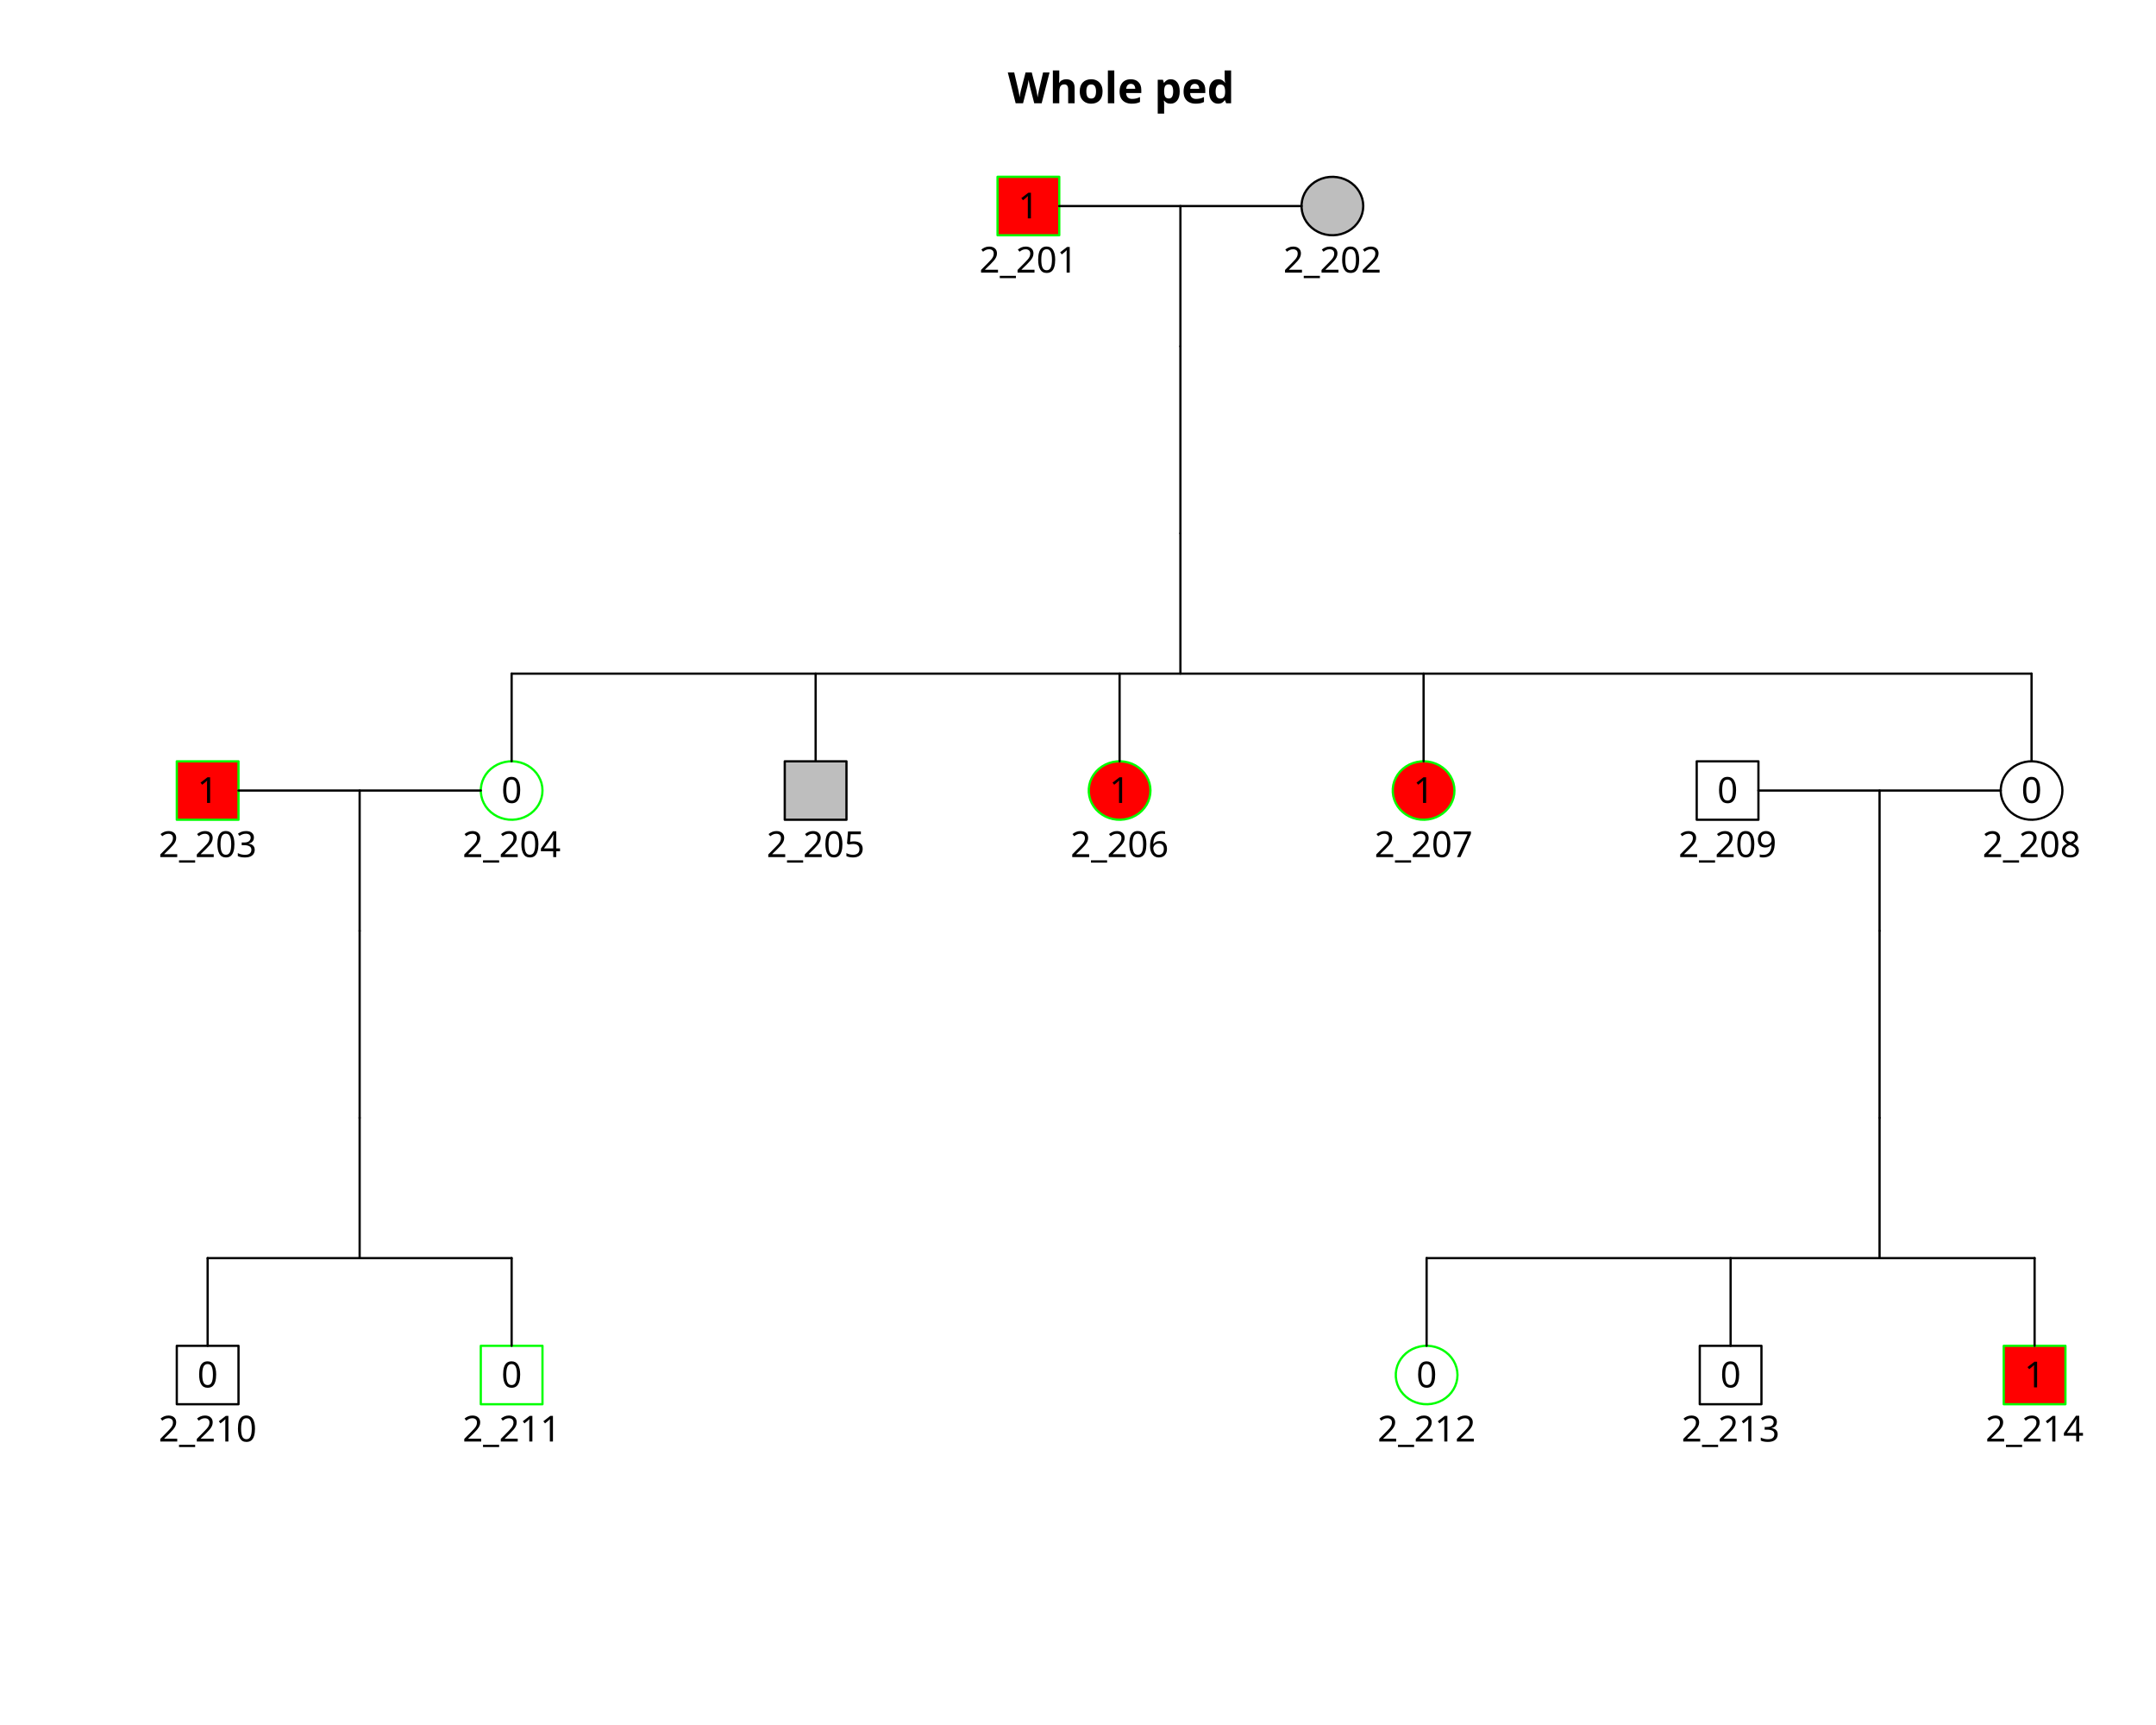
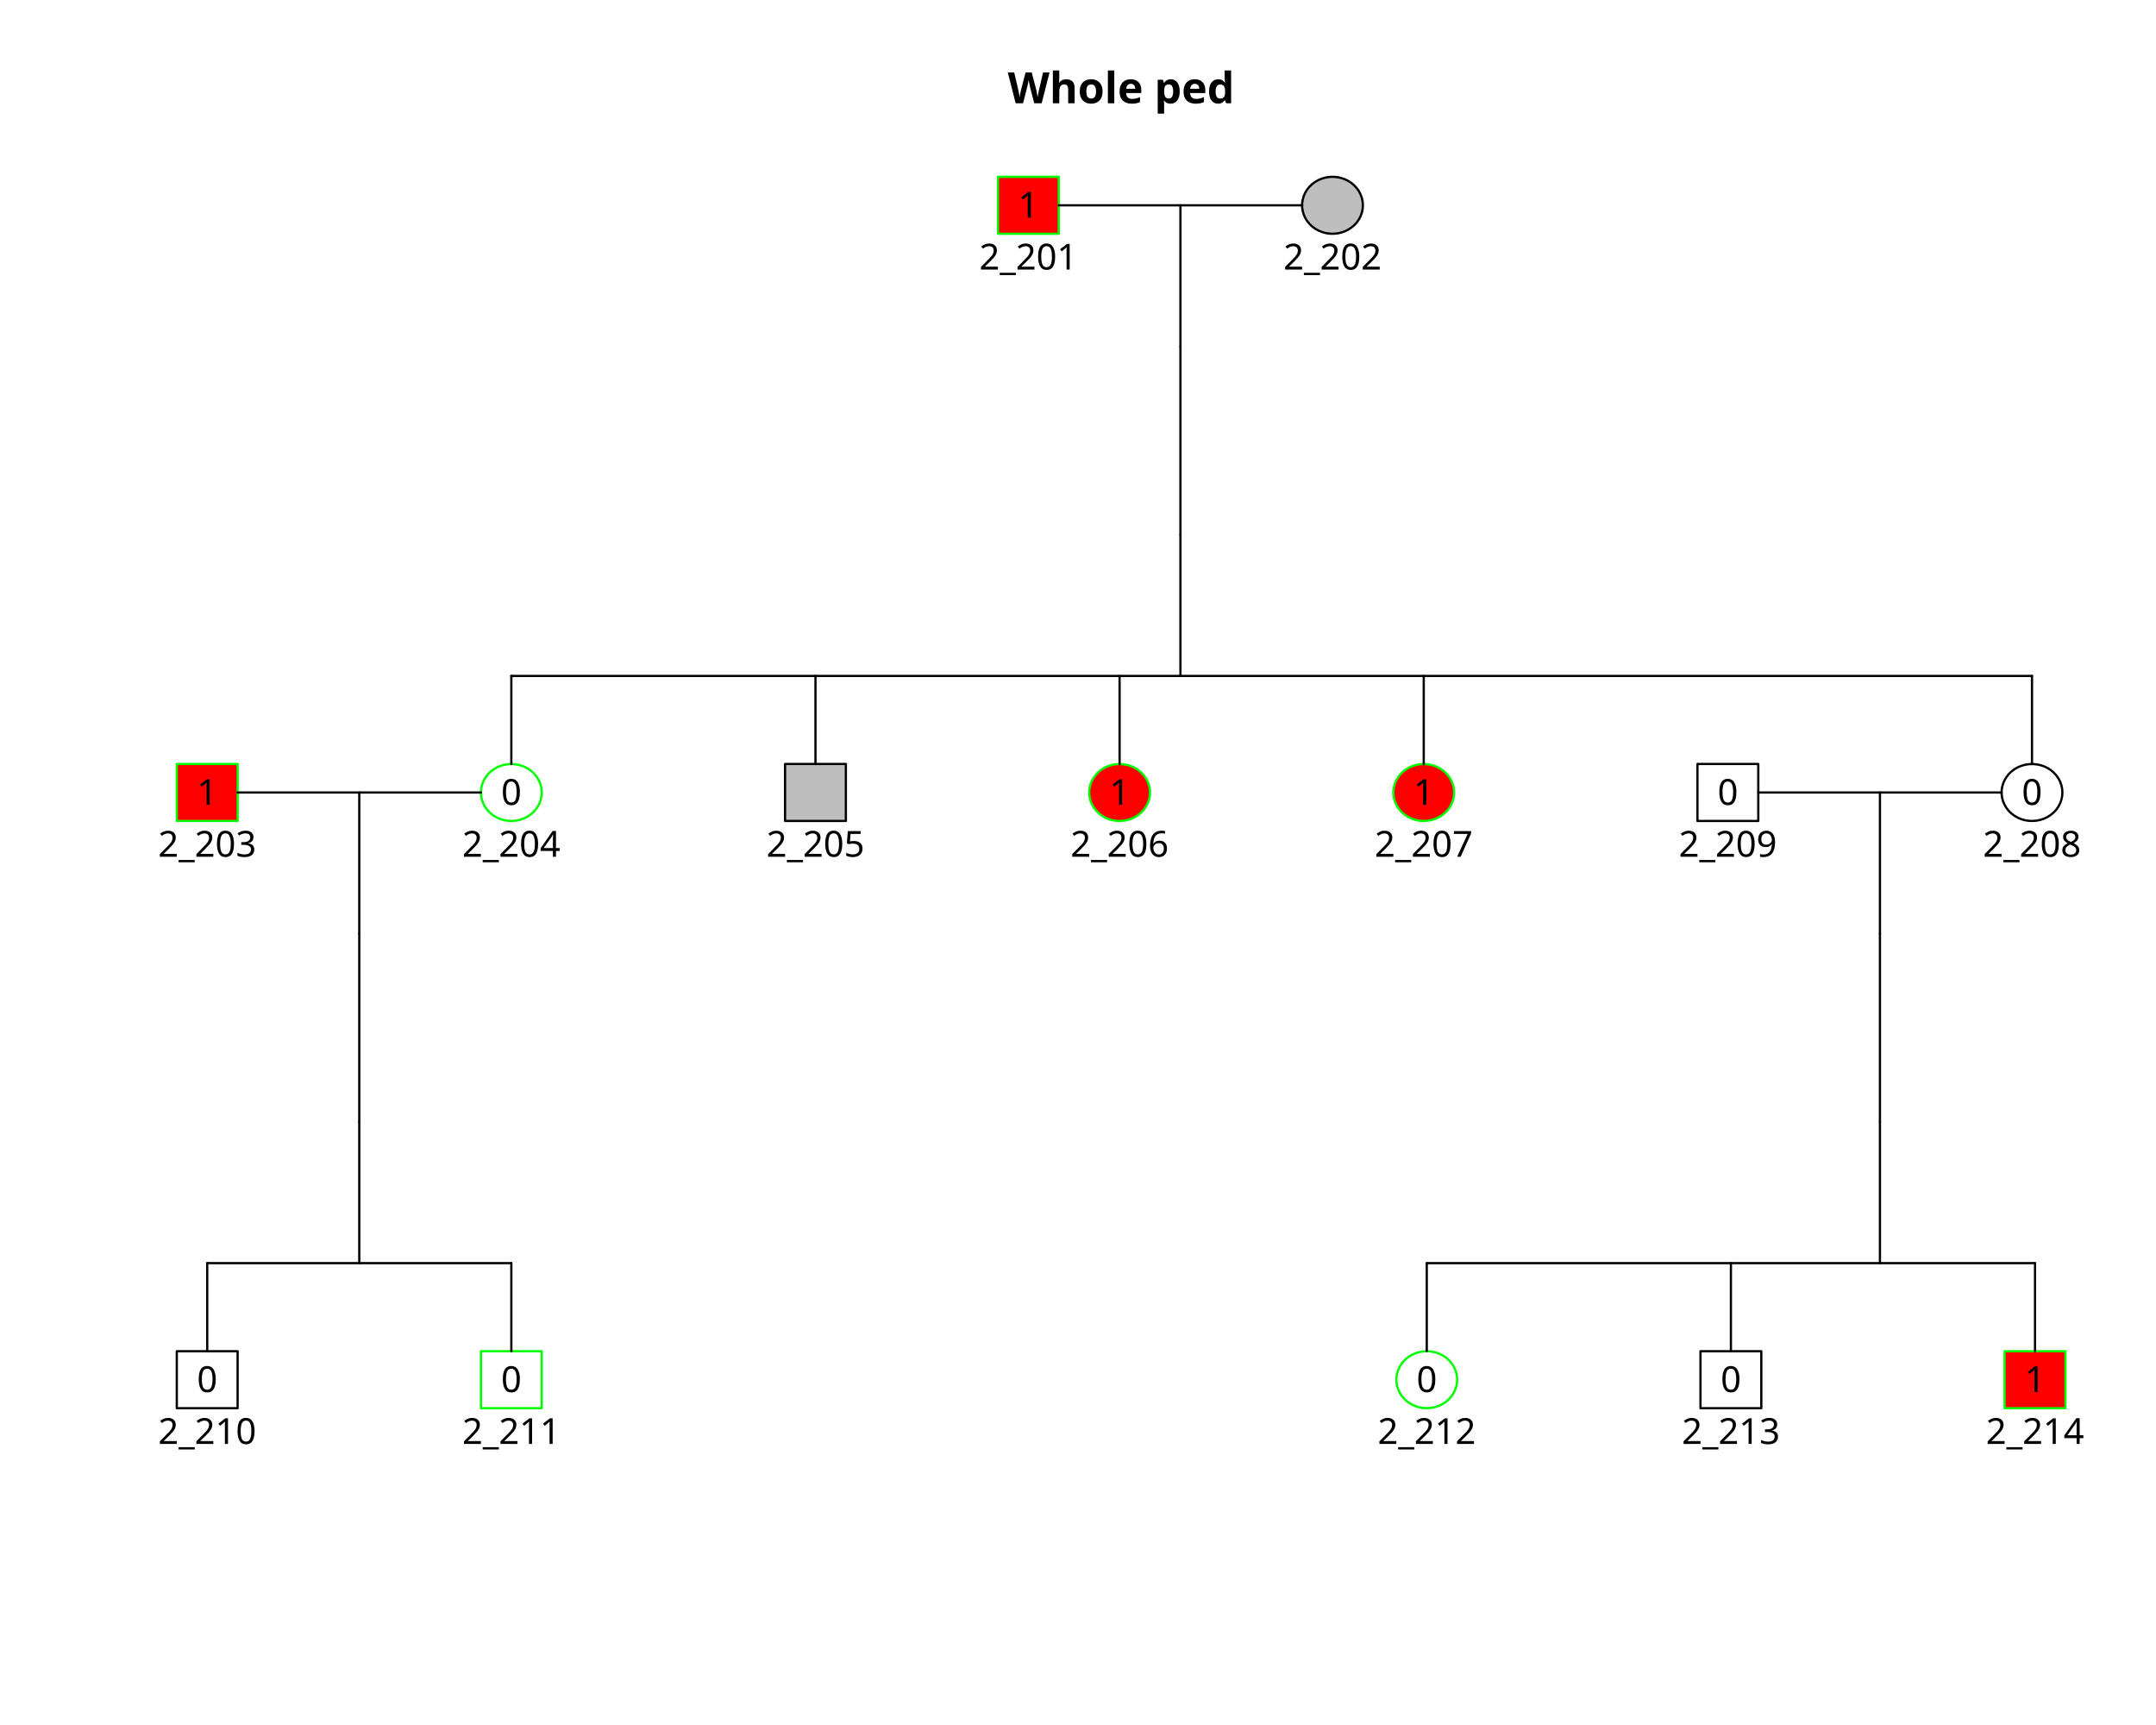
<svg xmlns="http://www.w3.org/2000/svg" class="svglite" data-engine-version="2.0" width="720.00pt" height="576.00pt" viewBox="0 0 720.00 576.00">
  <defs>
    <style type="text/css">
    .svglite line, .svglite polyline, .svglite polygon, .svglite path, .svglite rect, .svglite circle {
      fill: none;
      stroke: #000000;
      stroke-linecap: round;
      stroke-linejoin: round;
      stroke-miterlimit: 10.00;
    }
  </style>
  </defs>
  <rect width="100%" height="100%" style="stroke: none; fill: #FFFFFF;" />
  <defs>
    <clipPath id="cpMC4wMHw3MjAuMDB8MC4wMHw1NzYuMDA=">
      <rect x="0.00" y="0.00" width="720.00" height="576.00" />
    </clipPath>
  </defs>
  <g clip-path="url(#cpMC4wMHw3MjAuMDB8MC4wMHw1NzYuMDA=)">
    <text x="374.40" y="34.48" text-anchor="middle" style="font-size: 14.40px; font-weight: bold; font-family: sans;" textLength="68.84px" lengthAdjust="spacingAndGlyphs">Whole ped</text>
-     <polygon points="333.13,59.04 333.13,78.56 353.74,78.56 353.74,59.04 " style="stroke-width: 0.75; stroke: #00FF00; fill: #FF0000;" />
-     <polygon points="59.04,254.21 59.04,273.73 79.65,273.73 79.65,254.21 " style="stroke-width: 0.75; stroke: #00FF00; fill: #FF0000;" />
-     <polygon points="59.04,449.38 59.04,468.89 79.65,468.89 79.65,449.38 " style="stroke-width: 0.75; fill: #FFFFFF;" />
-     <polygon points="455.26,68.80 455.17,70.05 454.92,71.27 454.50,72.46 453.93,73.59 453.21,74.64 452.36,75.59 451.38,76.43 450.30,77.14 449.12,77.72 447.89,78.15 446.60,78.43 445.28,78.55 443.96,78.51 442.66,78.31 441.40,77.96 440.19,77.45 439.06,76.80 438.03,76.02 437.11,75.12 436.32,74.12 435.67,73.03 435.17,71.87 434.84,70.66 434.67,69.42 434.67,68.17 434.84,66.93 435.17,65.72 435.67,64.56 436.32,63.47 437.11,62.47 438.03,61.57 439.06,60.79 440.19,60.15 441.40,59.64 442.66,59.28 443.96,59.09 445.28,59.05 446.60,59.17 447.89,59.44 449.12,59.88 450.30,60.45 451.38,61.17 452.36,62.01 453.21,62.96 453.93,64.01 454.50,65.14 454.92,66.32 455.17,67.55 455.26,68.80 " style="stroke-width: 0.75; fill: #BEBEBE;" />
-     <polygon points="181.16,263.97 181.08,265.21 180.83,266.44 180.41,267.63 179.84,268.76 179.12,269.80 178.26,270.76 177.28,271.60 176.20,272.31 175.03,272.89 173.79,273.32 172.50,273.60 171.19,273.72 169.87,273.68 168.57,273.48 167.30,273.12 166.09,272.62 164.97,271.97 163.93,271.19 163.01,270.29 162.22,269.29 161.58,268.20 161.08,267.04 160.75,265.83 160.58,264.59 160.58,263.34 160.75,262.10 161.08,260.89 161.58,259.73 162.22,258.64 163.01,257.64 163.93,256.74 164.97,255.96 166.09,255.31 167.30,254.81 168.57,254.45 169.87,254.25 171.19,254.21 172.50,254.33 173.79,254.61 175.03,255.04 176.20,255.62 177.28,256.34 178.26,257.18 179.12,258.13 179.84,259.18 180.41,260.30 180.83,261.49 181.08,262.72 181.16,263.97 " style="stroke-width: 0.75; stroke: #00FF00; fill: #FFFFFF;" />
-     <polygon points="160.56,449.38 160.56,468.89 181.16,468.89 181.16,449.38 " style="stroke-width: 0.75; stroke: #00FF00; fill: #FFFFFF;" />
-     <polygon points="262.07,254.21 262.07,273.73 282.68,273.73 282.68,254.21 " style="stroke-width: 0.75; fill: #BEBEBE;" />
-     <polygon points="486.73,459.14 486.64,460.38 486.39,461.61 485.97,462.80 485.40,463.92 484.68,464.97 483.83,465.92 482.85,466.76 481.77,467.48 480.59,468.06 479.36,468.49 478.07,468.77 476.75,468.89 475.43,468.85 474.13,468.65 472.87,468.29 471.66,467.79 470.53,467.14 469.50,466.36 468.58,465.46 467.79,464.46 467.14,463.37 466.64,462.21 466.31,461.00 466.14,459.76 466.14,458.51 466.31,457.27 466.64,456.06 467.14,454.90 467.79,453.81 468.58,452.81 469.50,451.91 470.53,451.13 471.66,450.48 472.87,449.98 474.13,449.62 475.43,449.42 476.75,449.38 478.07,449.50 479.36,449.78 480.59,450.21 481.77,450.79 482.85,451.51 483.83,452.35 484.68,453.30 485.40,454.35 485.97,455.47 486.39,456.66 486.64,457.89 486.73,459.14 " style="stroke-width: 0.75; stroke: #00FF00; fill: #FFFFFF;" />
-     <polygon points="384.20,263.97 384.11,265.21 383.86,266.44 383.44,267.63 382.87,268.76 382.15,269.80 381.29,270.76 380.32,271.60 379.23,272.31 378.06,272.89 376.82,273.32 375.54,273.60 374.22,273.72 372.90,273.68 371.60,273.48 370.33,273.12 369.13,272.62 368.00,271.97 366.97,271.19 366.05,270.29 365.26,269.29 364.61,268.20 364.11,267.04 363.78,265.83 363.61,264.59 363.61,263.34 363.78,262.10 364.11,260.89 364.61,259.73 365.26,258.64 366.05,257.64 366.97,256.74 368.00,255.96 369.13,255.31 370.33,254.81 371.60,254.45 372.90,254.25 374.22,254.21 375.54,254.33 376.82,254.61 378.06,255.04 379.23,255.62 380.32,256.34 381.29,257.18 382.15,258.13 382.87,259.18 383.44,260.30 383.86,261.49 384.11,262.72 384.20,263.97 " style="stroke-width: 0.75; stroke: #00FF00; fill: #FF0000;" />
-     <polygon points="567.64,449.38 567.64,468.89 588.24,468.89 588.24,449.38 " style="stroke-width: 0.75; fill: #FFFFFF;" />
-     <polygon points="485.71,263.97 485.63,265.21 485.38,266.44 484.96,267.63 484.39,268.76 483.67,269.80 482.81,270.76 481.83,271.60 480.75,272.31 479.58,272.89 478.34,273.32 477.05,273.60 475.74,273.72 474.42,273.68 473.12,273.48 471.85,273.12 470.64,272.62 469.51,271.97 468.48,271.19 467.56,270.29 466.77,269.29 466.13,268.20 465.63,267.04 465.29,265.83 465.13,264.59 465.13,263.34 465.29,262.10 465.63,260.89 466.13,259.73 466.77,258.64 467.56,257.64 468.48,256.74 469.51,255.96 470.64,255.31 471.85,254.81 473.12,254.45 474.42,254.25 475.74,254.21 477.05,254.33 478.34,254.61 479.58,255.04 480.75,255.62 481.83,256.34 482.81,257.18 483.67,258.13 484.39,259.18 484.96,260.30 485.38,261.49 485.63,262.72 485.71,263.97 " style="stroke-width: 0.75; stroke: #00FF00; fill: #FF0000;" />
-     <polygon points="669.15,449.38 669.15,468.89 689.76,468.89 689.76,449.38 " style="stroke-width: 0.75; stroke: #00FF00; fill: #FF0000;" />
-     <polygon points="566.62,254.21 566.62,273.73 587.23,273.73 587.23,254.21 " style="stroke-width: 0.75; fill: #FFFFFF;" />
-     <polygon points="688.74,263.97 688.66,265.21 688.41,266.44 687.99,267.63 687.42,268.76 686.70,269.80 685.84,270.76 684.87,271.60 683.78,272.31 682.61,272.89 681.37,273.32 680.09,273.60 678.77,273.72 677.45,273.68 676.15,273.48 674.88,273.12 673.68,272.62 672.55,271.97 671.51,271.19 670.60,270.29 669.81,269.29 669.16,268.20 668.66,267.04 668.33,265.83 668.16,264.59 668.16,263.34 668.33,262.10 668.66,260.89 669.16,259.73 669.81,258.64 670.60,257.64 671.51,256.74 672.55,255.96 673.68,255.31 674.88,254.81 676.15,254.45 677.45,254.25 678.77,254.21 680.09,254.33 681.37,254.61 682.61,255.04 683.78,255.62 684.87,256.34 685.84,257.18 686.70,258.13 687.42,259.18 687.99,260.30 688.41,261.49 688.66,262.72 688.74,263.97 " style="stroke-width: 0.75; fill: #FFFFFF;" />
-     <text x="343.44" y="72.93" text-anchor="middle" style="font-size: 12.00px; font-family: sans;" textLength="6.67px" lengthAdjust="spacingAndGlyphs">1</text>
-     <text x="69.34" y="268.10" text-anchor="middle" style="font-size: 12.00px; font-family: sans;" textLength="6.67px" lengthAdjust="spacingAndGlyphs">1</text>
-     <text x="69.34" y="463.27" text-anchor="middle" style="font-size: 12.00px; font-family: sans;" textLength="6.67px" lengthAdjust="spacingAndGlyphs">0</text>
-     <text x="170.87" y="268.10" text-anchor="middle" style="font-size: 12.00px; font-family: sans;" textLength="6.67px" lengthAdjust="spacingAndGlyphs">0</text>
-     <text x="170.86" y="463.27" text-anchor="middle" style="font-size: 12.00px; font-family: sans;" textLength="6.67px" lengthAdjust="spacingAndGlyphs">0</text>
-     <text x="476.43" y="463.27" text-anchor="middle" style="font-size: 12.00px; font-family: sans;" textLength="6.67px" lengthAdjust="spacingAndGlyphs">0</text>
-     <text x="373.90" y="268.10" text-anchor="middle" style="font-size: 12.00px; font-family: sans;" textLength="6.67px" lengthAdjust="spacingAndGlyphs">1</text>
-     <text x="577.94" y="463.27" text-anchor="middle" style="font-size: 12.00px; font-family: sans;" textLength="6.67px" lengthAdjust="spacingAndGlyphs">0</text>
-     <text x="475.42" y="268.10" text-anchor="middle" style="font-size: 12.00px; font-family: sans;" textLength="6.67px" lengthAdjust="spacingAndGlyphs">1</text>
-     <text x="679.46" y="463.26" text-anchor="middle" style="font-size: 12.00px; font-family: sans;" textLength="6.67px" lengthAdjust="spacingAndGlyphs">1</text>
-     <text x="576.92" y="268.10" text-anchor="middle" style="font-size: 12.00px; font-family: sans;" textLength="6.67px" lengthAdjust="spacingAndGlyphs">0</text>
-     <text x="678.45" y="268.10" text-anchor="middle" style="font-size: 12.00px; font-family: sans;" textLength="6.67px" lengthAdjust="spacingAndGlyphs">0</text>
-     <text x="343.44" y="91.02" text-anchor="middle" style="font-size: 12.00px; font-family: sans;" textLength="33.37px" lengthAdjust="spacingAndGlyphs">2_201</text>
-     <text x="69.34" y="286.19" text-anchor="middle" style="font-size: 12.00px; font-family: sans;" textLength="33.37px" lengthAdjust="spacingAndGlyphs">2_203</text>
-     <text x="69.34" y="481.35" text-anchor="middle" style="font-size: 12.00px; font-family: sans;" textLength="33.37px" lengthAdjust="spacingAndGlyphs">2_210</text>
-     <text x="444.95" y="91.02" text-anchor="middle" style="font-size: 12.00px; font-family: sans;" textLength="33.37px" lengthAdjust="spacingAndGlyphs">2_202</text>
-     <text x="170.86" y="286.19" text-anchor="middle" style="font-size: 12.00px; font-family: sans;" textLength="33.37px" lengthAdjust="spacingAndGlyphs">2_204</text>
-     <text x="170.86" y="481.35" text-anchor="middle" style="font-size: 12.00px; font-family: sans;" textLength="33.37px" lengthAdjust="spacingAndGlyphs">2_211</text>
-     <text x="272.38" y="286.19" text-anchor="middle" style="font-size: 12.00px; font-family: sans;" textLength="33.37px" lengthAdjust="spacingAndGlyphs">2_205</text>
-     <text x="476.42" y="481.35" text-anchor="middle" style="font-size: 12.00px; font-family: sans;" textLength="33.37px" lengthAdjust="spacingAndGlyphs">2_212</text>
-     <text x="373.89" y="286.19" text-anchor="middle" style="font-size: 12.00px; font-family: sans;" textLength="33.37px" lengthAdjust="spacingAndGlyphs">2_206</text>
-     <text x="577.94" y="481.35" text-anchor="middle" style="font-size: 12.00px; font-family: sans;" textLength="33.37px" lengthAdjust="spacingAndGlyphs">2_213</text>
-     <text x="475.41" y="286.19" text-anchor="middle" style="font-size: 12.00px; font-family: sans;" textLength="33.37px" lengthAdjust="spacingAndGlyphs">2_207</text>
-     <text x="679.46" y="481.35" text-anchor="middle" style="font-size: 12.00px; font-family: sans;" textLength="33.37px" lengthAdjust="spacingAndGlyphs">2_214</text>
-     <text x="576.92" y="286.19" text-anchor="middle" style="font-size: 12.00px; font-family: sans;" textLength="33.37px" lengthAdjust="spacingAndGlyphs">2_209</text>
-     <text x="678.44" y="286.19" text-anchor="middle" style="font-size: 12.00px; font-family: sans;" textLength="33.37px" lengthAdjust="spacingAndGlyphs">2_208</text>
-     <line x1="353.74" y1="68.80" x2="434.65" y2="68.80" style="stroke-width: 0.75;" />
-     <line x1="79.65" y1="263.97" x2="160.56" y2="263.97" style="stroke-width: 0.75;" />
-     <line x1="587.23" y1="263.97" x2="668.14" y2="263.97" style="stroke-width: 0.75;" />
-     <line x1="170.86" y1="254.21" x2="170.86" y2="224.93" style="stroke-width: 0.75;" />
-     <line x1="272.38" y1="254.21" x2="272.38" y2="224.93" style="stroke-width: 0.75;" />
-     <line x1="373.89" y1="254.21" x2="373.89" y2="224.93" style="stroke-width: 0.75;" />
-     <line x1="475.41" y1="254.21" x2="475.41" y2="224.93" style="stroke-width: 0.75;" />
-     <line x1="678.44" y1="254.21" x2="678.44" y2="224.93" style="stroke-width: 0.75;" />
-     <line x1="170.86" y1="224.93" x2="678.44" y2="224.93" style="stroke-width: 0.75;" />
-     <line x1="394.20" y1="224.93" x2="394.20" y2="178.09" style="stroke-width: 0.75;" />
-     <line x1="394.20" y1="178.09" x2="394.20" y2="115.64" style="stroke-width: 0.75;" />
-     <line x1="394.20" y1="115.64" x2="394.20" y2="68.80" style="stroke-width: 0.75;" />
-     <line x1="69.34" y1="449.38" x2="69.34" y2="420.10" style="stroke-width: 0.75;" />
-     <line x1="170.86" y1="449.38" x2="170.86" y2="420.10" style="stroke-width: 0.75;" />
-     <line x1="69.34" y1="420.10" x2="170.86" y2="420.10" style="stroke-width: 0.75;" />
-     <line x1="120.10" y1="420.10" x2="120.10" y2="373.26" style="stroke-width: 0.75;" />
-     <line x1="120.10" y1="373.26" x2="120.10" y2="310.81" style="stroke-width: 0.75;" />
-     <line x1="120.10" y1="310.81" x2="120.10" y2="263.97" style="stroke-width: 0.75;" />
-     <line x1="476.42" y1="449.38" x2="476.42" y2="420.10" style="stroke-width: 0.75;" />
-     <line x1="577.94" y1="449.38" x2="577.94" y2="420.10" style="stroke-width: 0.75;" />
-     <line x1="679.46" y1="449.38" x2="679.46" y2="420.10" style="stroke-width: 0.75;" />
-     <line x1="476.42" y1="420.10" x2="679.46" y2="420.10" style="stroke-width: 0.75;" />
-     <line x1="627.68" y1="420.10" x2="627.68" y2="373.26" style="stroke-width: 0.75;" />
-     <line x1="627.68" y1="373.26" x2="627.68" y2="310.81" style="stroke-width: 0.75;" />
-     <line x1="627.68" y1="310.81" x2="627.68" y2="263.97" style="stroke-width: 0.75;" />
+     <polygon points="333.27,59.04 333.27,78.06 353.58,78.06 353.58,59.04 " style="stroke-width: 0.75; stroke: #00FF00; fill: #FF0000;" />
+     <polygon points="59.04,255.11 59.04,274.13 79.35,274.13 79.35,255.11 " style="stroke-width: 0.75; stroke: #00FF00; fill: #FF0000;" />
+     <polygon points="59.04,451.19 59.04,470.21 79.35,470.21 79.35,451.19 " style="stroke-width: 0.75; fill: #FFFFFF;" />
+     <polygon points="455.14,68.55 455.06,69.77 454.81,70.96 454.40,72.12 453.84,73.22 453.13,74.24 452.28,75.17 451.32,75.98 450.25,76.68 449.10,77.25 447.88,77.67 446.61,77.94 445.31,78.05 444.01,78.02 442.73,77.82 441.48,77.47 440.29,76.98 439.18,76.35 438.16,75.59 437.25,74.71 436.48,73.74 435.84,72.68 435.35,71.55 435.02,70.37 434.85,69.16 434.85,67.94 435.02,66.73 435.35,65.55 435.84,64.42 436.48,63.36 437.25,62.39 438.16,61.51 439.18,60.75 440.29,60.12 441.48,59.63 442.73,59.28 444.01,59.08 445.31,59.04 446.61,59.16 447.88,59.43 449.10,59.85 450.25,60.42 451.32,61.11 452.28,61.93 453.13,62.86 453.84,63.88 454.40,64.98 454.81,66.14 455.06,67.33 455.14,68.55 " style="stroke-width: 0.75; fill: #BEBEBE;" />
+     <polygon points="180.92,264.62 180.83,265.84 180.59,267.04 180.18,268.19 179.61,269.29 178.90,270.31 178.06,271.24 177.09,272.06 176.03,272.76 174.87,273.32 173.65,273.74 172.38,274.01 171.09,274.13 169.79,274.09 168.50,273.90 167.25,273.55 166.06,273.06 164.95,272.42 163.93,271.66 163.03,270.79 162.25,269.81 161.61,268.75 161.12,267.62 160.79,266.44 160.63,265.23 160.63,264.01 160.79,262.81 161.12,261.63 161.61,260.50 162.25,259.44 163.03,258.46 163.93,257.58 164.95,256.82 166.06,256.19 167.25,255.70 168.50,255.35 169.79,255.16 171.09,255.12 172.38,255.24 173.65,255.51 174.87,255.93 176.03,256.49 177.09,257.19 178.06,258.01 178.90,258.94 179.61,259.96 180.18,261.06 180.59,262.21 180.83,263.41 180.92,264.62 " style="stroke-width: 0.75; stroke: #00FF00; fill: #FFFFFF;" />
+     <polygon points="160.61,451.19 160.61,470.21 180.92,470.21 180.92,451.19 " style="stroke-width: 0.75; stroke: #00FF00; fill: #FFFFFF;" />
+     <polygon points="262.17,255.11 262.17,274.13 282.48,274.13 282.48,255.11 " style="stroke-width: 0.75; fill: #BEBEBE;" />
+     <polygon points="486.63,460.70 486.55,461.91 486.30,463.11 485.89,464.27 485.32,465.36 484.61,466.39 483.77,467.31 482.81,468.13 481.74,468.83 480.58,469.39 479.36,469.81 478.09,470.09 476.80,470.20 475.50,470.16 474.21,469.97 472.97,469.62 471.78,469.13 470.66,468.50 469.64,467.74 468.74,466.86 467.96,465.89 467.32,464.82 466.83,463.69 466.50,462.52 466.34,461.31 466.34,460.09 466.50,458.88 466.83,457.70 467.32,456.57 467.96,455.51 468.74,454.53 469.64,453.66 470.66,452.90 471.78,452.27 472.97,451.77 474.21,451.43 475.50,451.23 476.80,451.19 478.09,451.31 479.36,451.58 480.58,452.00 481.74,452.57 482.81,453.26 483.77,454.08 484.61,455.01 485.32,456.03 485.89,457.13 486.30,458.29 486.55,459.48 486.63,460.70 " style="stroke-width: 0.75; stroke: #00FF00; fill: #FFFFFF;" />
+     <polygon points="384.05,264.62 383.97,265.84 383.72,267.04 383.31,268.19 382.74,269.29 382.03,270.31 381.19,271.24 380.22,272.06 379.16,272.76 378.00,273.32 376.78,273.74 375.51,274.01 374.22,274.13 372.92,274.09 371.63,273.90 370.38,273.55 369.19,273.06 368.08,272.42 367.06,271.66 366.16,270.79 365.38,269.81 364.74,268.75 364.25,267.62 363.92,266.44 363.76,265.23 363.76,264.01 363.92,262.81 364.25,261.63 364.74,260.50 365.38,259.44 366.16,258.46 367.06,257.58 368.08,256.82 369.19,256.19 370.38,255.70 371.63,255.35 372.92,255.16 374.22,255.12 375.51,255.24 376.78,255.51 378.00,255.93 379.16,256.49 380.22,257.19 381.19,258.01 382.03,258.94 382.74,259.96 383.31,261.06 383.72,262.21 383.97,263.41 384.05,264.62 " style="stroke-width: 0.75; stroke: #00FF00; fill: #FF0000;" />
+     <polygon points="567.88,451.19 567.88,470.21 588.19,470.21 588.19,451.19 " style="stroke-width: 0.75; fill: #FFFFFF;" />
+     <polygon points="485.61,264.62 485.53,265.84 485.28,267.04 484.87,268.19 484.31,269.29 483.60,270.31 482.75,271.24 481.79,272.06 480.72,272.76 479.57,273.32 478.35,273.74 477.08,274.01 475.78,274.13 474.48,274.09 473.20,273.90 471.95,273.55 470.76,273.06 469.65,272.42 468.63,271.66 467.72,270.79 466.95,269.81 466.31,268.75 465.82,267.62 465.49,266.44 465.32,265.23 465.32,264.01 465.49,262.81 465.82,261.63 466.31,260.50 466.95,259.44 467.72,258.46 468.63,257.58 469.65,256.82 470.76,256.19 471.95,255.70 473.20,255.35 474.48,255.16 475.78,255.12 477.08,255.24 478.35,255.51 479.57,255.93 480.72,256.49 481.79,257.19 482.75,258.01 483.60,258.94 484.31,259.96 484.87,261.06 485.28,262.21 485.53,263.41 485.61,264.62 " style="stroke-width: 0.75; stroke: #00FF00; fill: #FF0000;" />
+     <polygon points="669.45,451.19 669.45,470.21 689.76,470.21 689.76,451.19 " style="stroke-width: 0.75; stroke: #00FF00; fill: #FF0000;" />
+     <polygon points="566.87,255.11 566.87,274.13 587.18,274.13 587.18,255.11 " style="stroke-width: 0.75; fill: #FFFFFF;" />
+     <polygon points="688.74,264.62 688.66,265.84 688.41,267.04 688.00,268.19 687.44,269.29 686.73,270.31 685.88,271.24 684.92,272.06 683.85,272.76 682.70,273.32 681.48,273.74 680.21,274.01 678.91,274.13 677.61,274.09 676.33,273.90 675.08,273.55 673.89,273.06 672.78,272.42 671.76,271.66 670.85,270.79 670.08,269.81 669.44,268.75 668.95,267.62 668.62,266.44 668.45,265.23 668.45,264.01 668.62,262.81 668.95,261.63 669.44,260.50 670.08,259.44 670.85,258.46 671.76,257.58 672.78,256.82 673.89,256.19 675.08,255.70 676.33,255.35 677.61,255.16 678.91,255.12 680.21,255.24 681.48,255.51 682.70,255.93 683.85,256.49 684.92,257.19 685.88,258.01 686.73,258.94 687.44,259.96 688.00,261.06 688.41,262.21 688.66,263.41 688.74,264.62 " style="stroke-width: 0.75; fill: #FFFFFF;" />
+     <text x="343.42" y="72.68" text-anchor="middle" style="font-size: 12.00px; font-family: sans;" textLength="6.67px" lengthAdjust="spacingAndGlyphs">1</text>
+     <text x="69.20" y="268.75" text-anchor="middle" style="font-size: 12.00px; font-family: sans;" textLength="6.67px" lengthAdjust="spacingAndGlyphs">1</text>
+     <text x="69.20" y="464.83" text-anchor="middle" style="font-size: 12.00px; font-family: sans;" textLength="6.67px" lengthAdjust="spacingAndGlyphs">0</text>
+     <text x="170.77" y="268.76" text-anchor="middle" style="font-size: 12.00px; font-family: sans;" textLength="6.67px" lengthAdjust="spacingAndGlyphs">0</text>
+     <text x="170.76" y="464.83" text-anchor="middle" style="font-size: 12.00px; font-family: sans;" textLength="6.67px" lengthAdjust="spacingAndGlyphs">0</text>
+     <text x="476.48" y="464.83" text-anchor="middle" style="font-size: 12.00px; font-family: sans;" textLength="6.67px" lengthAdjust="spacingAndGlyphs">0</text>
+     <text x="373.90" y="268.75" text-anchor="middle" style="font-size: 12.00px; font-family: sans;" textLength="6.67px" lengthAdjust="spacingAndGlyphs">1</text>
+     <text x="578.04" y="464.83" text-anchor="middle" style="font-size: 12.00px; font-family: sans;" textLength="6.67px" lengthAdjust="spacingAndGlyphs">0</text>
+     <text x="475.47" y="268.75" text-anchor="middle" style="font-size: 12.00px; font-family: sans;" textLength="6.67px" lengthAdjust="spacingAndGlyphs">1</text>
+     <text x="679.60" y="464.83" text-anchor="middle" style="font-size: 12.00px; font-family: sans;" textLength="6.67px" lengthAdjust="spacingAndGlyphs">1</text>
+     <text x="577.02" y="268.76" text-anchor="middle" style="font-size: 12.00px; font-family: sans;" textLength="6.67px" lengthAdjust="spacingAndGlyphs">0</text>
+     <text x="678.60" y="268.76" text-anchor="middle" style="font-size: 12.00px; font-family: sans;" textLength="6.67px" lengthAdjust="spacingAndGlyphs">0</text>
+     <text x="343.42" y="90.00" text-anchor="middle" style="font-size: 12.00px; font-family: sans;" textLength="33.37px" lengthAdjust="spacingAndGlyphs">2_201</text>
+     <text x="69.20" y="286.07" text-anchor="middle" style="font-size: 12.00px; font-family: sans;" textLength="33.37px" lengthAdjust="spacingAndGlyphs">2_203</text>
+     <text x="69.20" y="482.15" text-anchor="middle" style="font-size: 12.00px; font-family: sans;" textLength="33.37px" lengthAdjust="spacingAndGlyphs">2_210</text>
+     <text x="444.99" y="90.00" text-anchor="middle" style="font-size: 12.00px; font-family: sans;" textLength="33.37px" lengthAdjust="spacingAndGlyphs">2_202</text>
+     <text x="170.76" y="286.07" text-anchor="middle" style="font-size: 12.00px; font-family: sans;" textLength="33.37px" lengthAdjust="spacingAndGlyphs">2_204</text>
+     <text x="170.76" y="482.15" text-anchor="middle" style="font-size: 12.00px; font-family: sans;" textLength="33.37px" lengthAdjust="spacingAndGlyphs">2_211</text>
+     <text x="272.33" y="286.07" text-anchor="middle" style="font-size: 12.00px; font-family: sans;" textLength="33.37px" lengthAdjust="spacingAndGlyphs">2_205</text>
+     <text x="476.47" y="482.15" text-anchor="middle" style="font-size: 12.00px; font-family: sans;" textLength="33.37px" lengthAdjust="spacingAndGlyphs">2_212</text>
+     <text x="373.89" y="286.07" text-anchor="middle" style="font-size: 12.00px; font-family: sans;" textLength="33.37px" lengthAdjust="spacingAndGlyphs">2_206</text>
+     <text x="578.04" y="482.15" text-anchor="middle" style="font-size: 12.00px; font-family: sans;" textLength="33.37px" lengthAdjust="spacingAndGlyphs">2_213</text>
+     <text x="475.46" y="286.07" text-anchor="middle" style="font-size: 12.00px; font-family: sans;" textLength="33.37px" lengthAdjust="spacingAndGlyphs">2_207</text>
+     <text x="679.60" y="482.15" text-anchor="middle" style="font-size: 12.00px; font-family: sans;" textLength="33.37px" lengthAdjust="spacingAndGlyphs">2_214</text>
+     <text x="577.02" y="286.07" text-anchor="middle" style="font-size: 12.00px; font-family: sans;" textLength="33.37px" lengthAdjust="spacingAndGlyphs">2_209</text>
+     <text x="678.59" y="286.07" text-anchor="middle" style="font-size: 12.00px; font-family: sans;" textLength="33.37px" lengthAdjust="spacingAndGlyphs">2_208</text>
+     <line x1="353.58" y1="68.55" x2="434.83" y2="68.55" style="stroke-width: 0.75;" />
+     <line x1="79.35" y1="264.62" x2="160.61" y2="264.62" style="stroke-width: 0.75;" />
+     <line x1="587.18" y1="264.62" x2="668.43" y2="264.62" style="stroke-width: 0.75;" />
+     <line x1="170.76" y1="255.11" x2="170.76" y2="225.70" style="stroke-width: 0.75;" />
+     <line x1="272.33" y1="255.11" x2="272.33" y2="225.70" style="stroke-width: 0.75;" />
+     <line x1="373.89" y1="255.11" x2="373.89" y2="225.70" style="stroke-width: 0.75;" />
+     <line x1="475.46" y1="255.11" x2="475.46" y2="225.70" style="stroke-width: 0.75;" />
+     <line x1="678.59" y1="255.11" x2="678.59" y2="225.70" style="stroke-width: 0.75;" />
+     <line x1="170.76" y1="225.70" x2="678.59" y2="225.70" style="stroke-width: 0.75;" />
+     <line x1="394.21" y1="225.70" x2="394.21" y2="178.56" style="stroke-width: 0.75;" />
+     <line x1="394.21" y1="178.56" x2="394.21" y2="115.70" style="stroke-width: 0.75;" />
+     <line x1="394.21" y1="115.70" x2="394.21" y2="68.55" style="stroke-width: 0.75;" />
+     <line x1="69.20" y1="451.19" x2="69.20" y2="421.78" style="stroke-width: 0.75;" />
+     <line x1="170.76" y1="451.19" x2="170.76" y2="421.78" style="stroke-width: 0.75;" />
+     <line x1="69.20" y1="421.78" x2="170.76" y2="421.78" style="stroke-width: 0.75;" />
+     <line x1="119.98" y1="421.78" x2="119.98" y2="374.63" style="stroke-width: 0.75;" />
+     <line x1="119.98" y1="374.63" x2="119.98" y2="311.77" style="stroke-width: 0.75;" />
+     <line x1="119.98" y1="311.77" x2="119.98" y2="264.62" style="stroke-width: 0.75;" />
+     <line x1="476.47" y1="451.19" x2="476.47" y2="421.78" style="stroke-width: 0.75;" />
+     <line x1="578.04" y1="451.19" x2="578.04" y2="421.78" style="stroke-width: 0.75;" />
+     <line x1="679.60" y1="451.19" x2="679.60" y2="421.78" style="stroke-width: 0.75;" />
+     <line x1="476.47" y1="421.78" x2="679.60" y2="421.78" style="stroke-width: 0.75;" />
+     <line x1="627.81" y1="421.78" x2="627.81" y2="374.63" style="stroke-width: 0.75;" />
+     <line x1="627.81" y1="374.63" x2="627.81" y2="311.77" style="stroke-width: 0.75;" />
+     <line x1="627.81" y1="311.77" x2="627.81" y2="264.62" style="stroke-width: 0.75;" />
  </g>
</svg>
